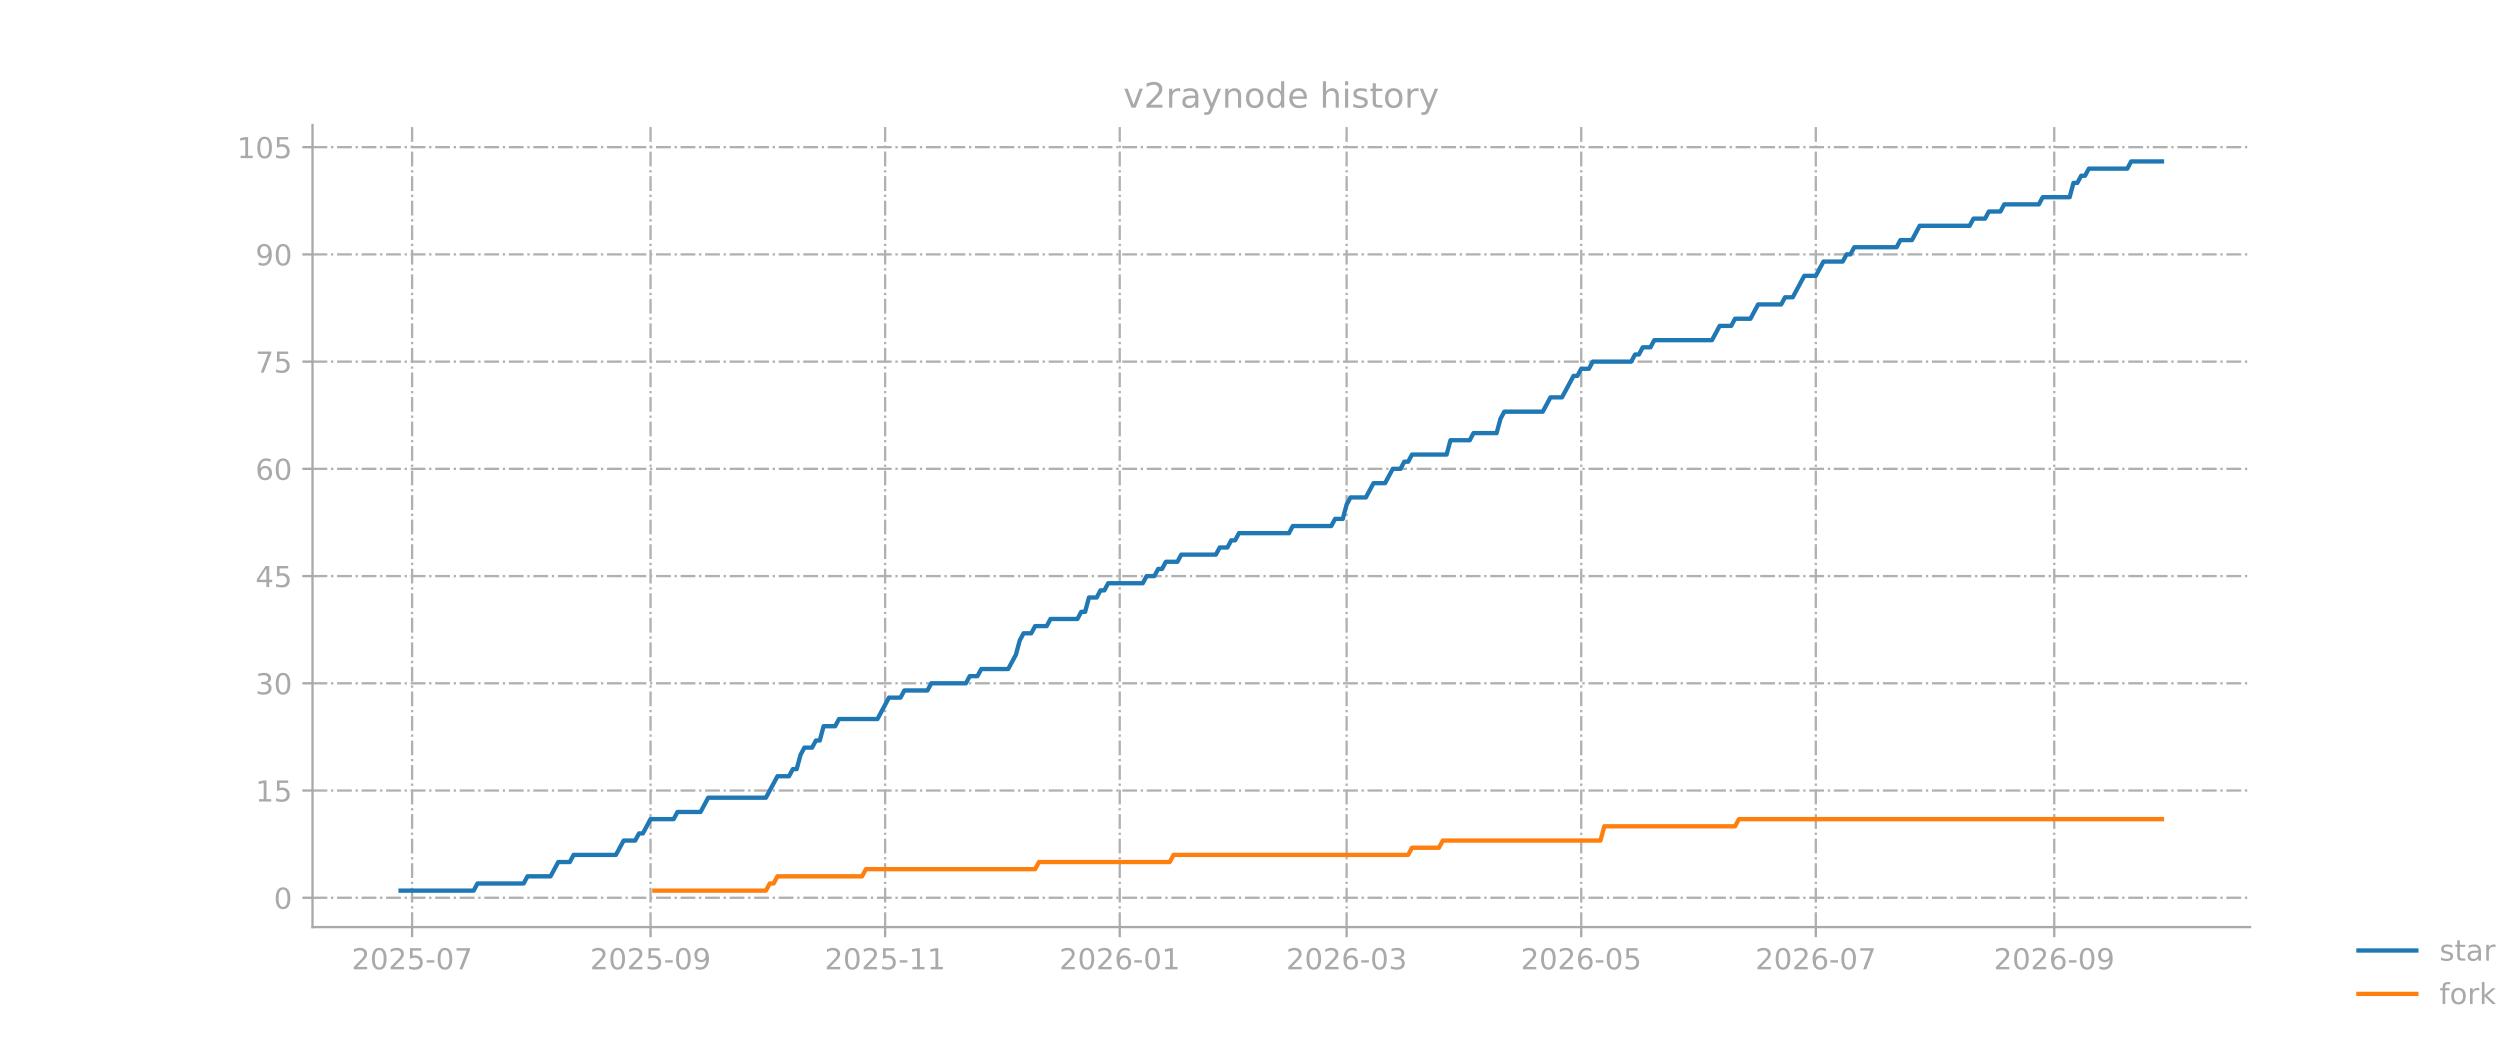
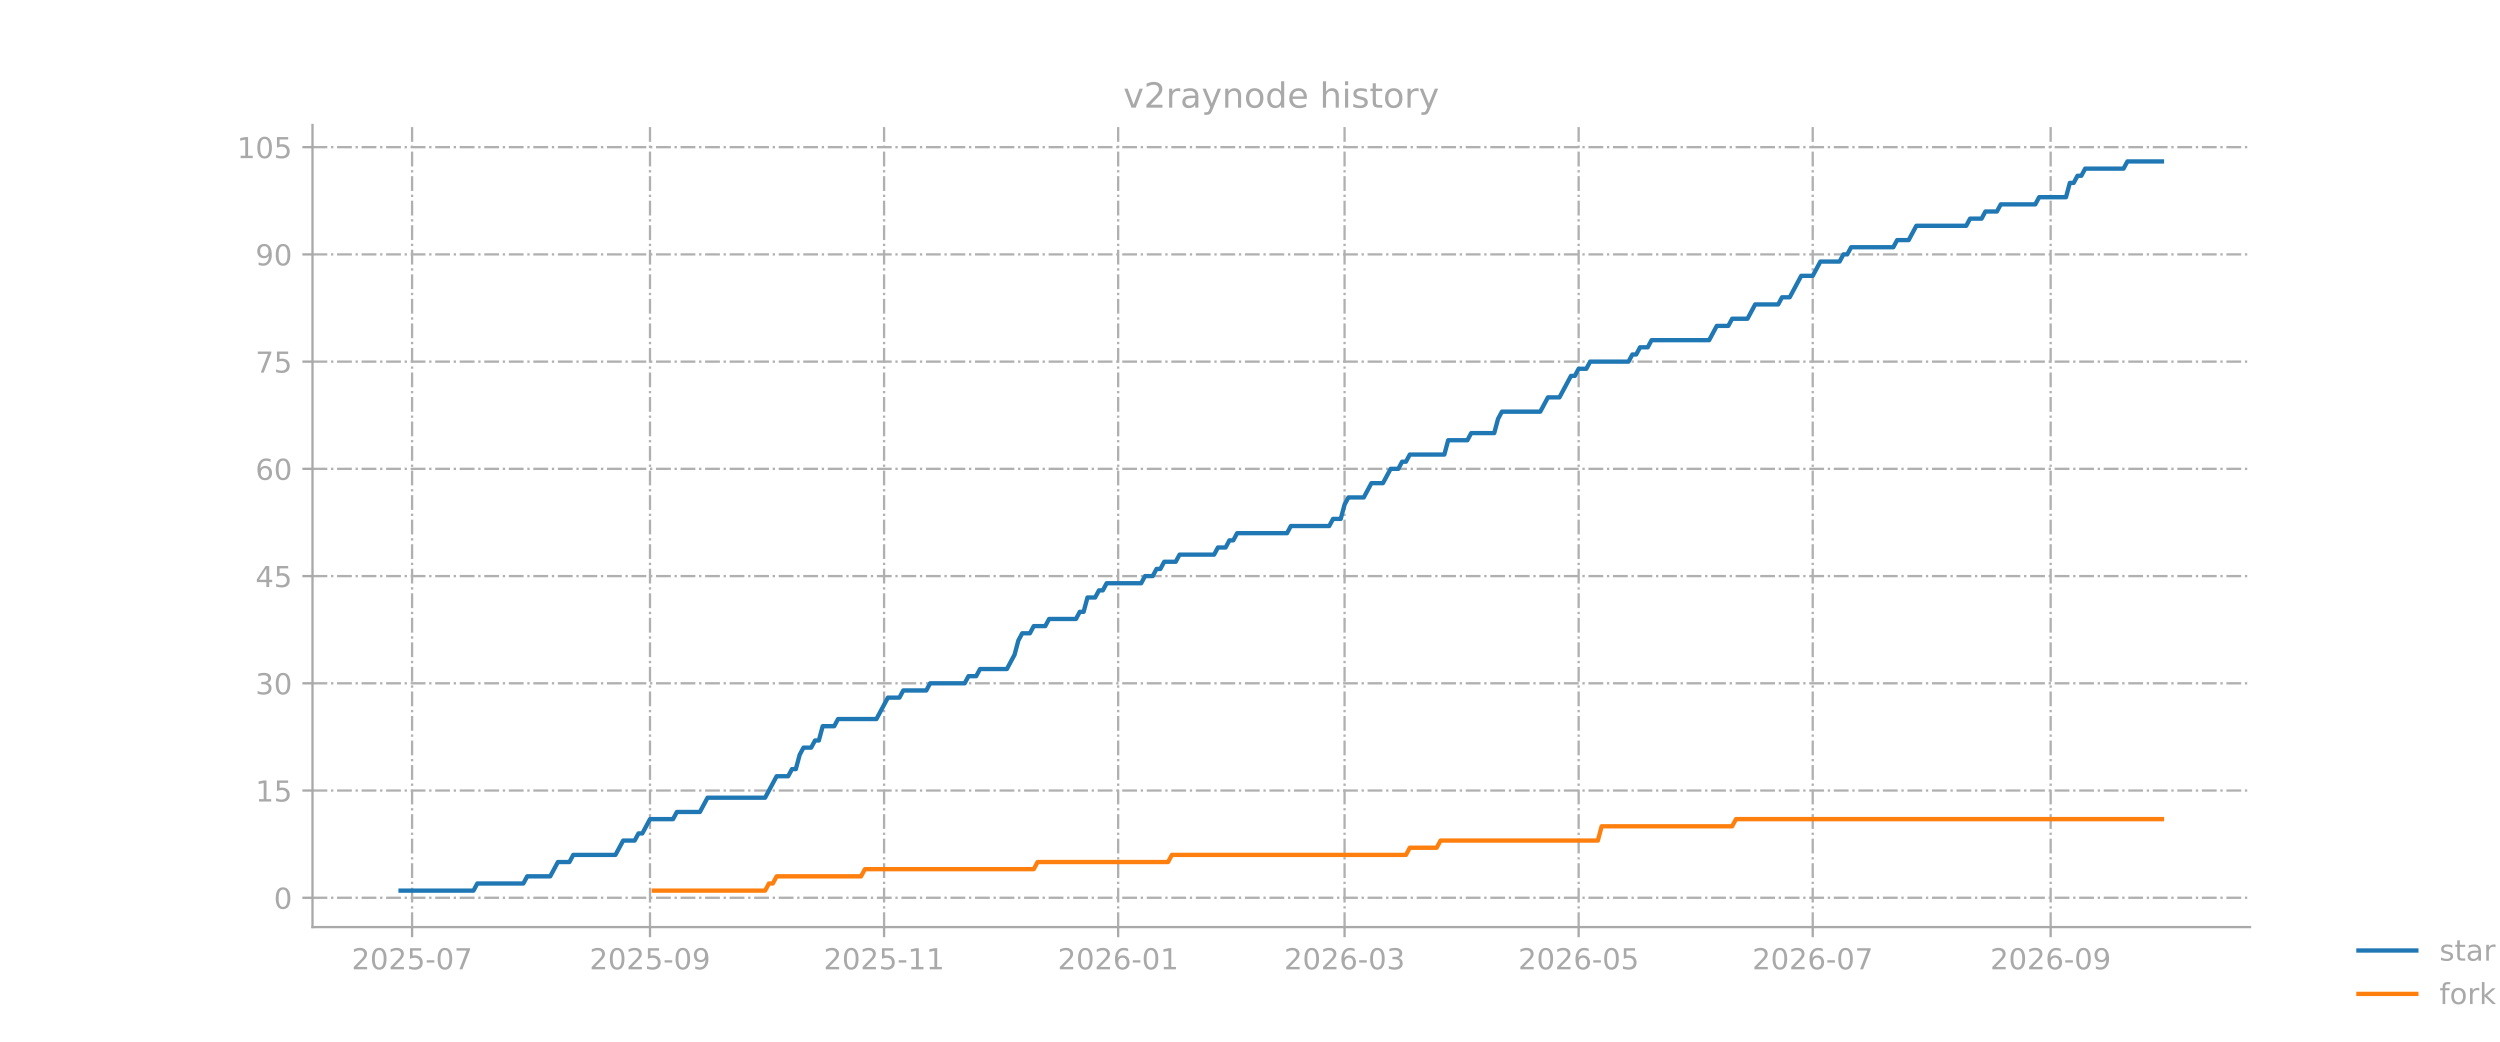
<svg xmlns="http://www.w3.org/2000/svg" xmlns:xlink="http://www.w3.org/1999/xlink" width="864pt" height="360pt" viewBox="0 0 864 360" version="1.1">
  <defs>
    <style type="text/css">*{stroke-linejoin: round; stroke-linecap: butt}</style>
  </defs>
  <g id="figure_1">
    <g id="patch_1">
      <path d="M 0 360  L 864 360  L 864 0  L 0 0  L 0 360  z " style="fill: none; opacity: 0" />
    </g>
    <g id="axes_1">
      <g id="patch_2">
        <path d="M 108 320.4  L 777.6 320.4  L 777.6 43.2  L 108 43.2  L 108 320.4  z " style="fill: none; opacity: 0" />
      </g>
      <g id="matplotlib.axis_1">
        <g id="xtick_1">
          <g id="line2d_1">
-             <path d="M 142.424 320.4  L 142.424 43.2  " clip-path="url(#p4ca55036e4)" style="fill: none; stroke-dasharray: 5.12,1.28,0.8,1.28; stroke-dashoffset: 0; stroke: #b0b0b0; stroke-width: 0.8" />
+             <path d="M 142.415 320.4  L 142.415 43.2  " clip-path="url(#p876f2518eb)" style="fill: none; stroke-dasharray: 5.12,1.28,0.8,1.28; stroke-dashoffset: 0; stroke: #b0b0b0; stroke-width: 0.8" />
          </g>
          <g id="line2d_2">
            <defs>
-               <path id="m1a57c981d5" d="M 0 0  L 0 3.5  " style="stroke: #a9a9a9; stroke-width: 0.8" />
+               <path id="mca26d8e4ed" d="M 0 0  L 0 3.5  " style="stroke: #a9a9a9; stroke-width: 0.8" />
            </defs>
            <g>
-               <use xlink:href="#m1a57c981d5" x="142.424" y="320.4" style="fill: #a9a9a9; stroke: #a9a9a9; stroke-width: 0.8" />
+               <use xlink:href="#mca26d8e4ed" x="142.415" y="320.4" style="fill: #a9a9a9; stroke: #a9a9a9; stroke-width: 0.8" />
            </g>
          </g>
          <g id="text_1">
-             <g style="fill: #a9a9a9" transform="translate(121.5323 334.9977) scale(0.1 -0.1)">
+             <g style="fill: #a9a9a9" transform="translate(121.5236 334.9977) scale(0.1 -0.1)">
              <defs>
                <path id="DejaVuSans-15" d="M 1228 531  L 3431 531  L 3431 0  L 469 0  L 469 531  Q 828 903 1448 1529  Q 2069 2156 2228 2338  Q 2531 2678 2651 2914  Q 2772 3150 2772 3378  Q 2772 3750 2511 3984  Q 2250 4219 1831 4219  Q 1534 4219 1204 4116  Q 875 4013 500 3803  L 500 4441  Q 881 4594 1212 4672  Q 1544 4750 1819 4750  Q 2544 4750 2975 4387  Q 3406 4025 3406 3419  Q 3406 3131 3298 2873  Q 3191 2616 2906 2266  Q 2828 2175 2409 1742  Q 1991 1309 1228 531  z " transform="scale(0.015625)" />
                <path id="DejaVuSans-13" d="M 2034 4250  Q 1547 4250 1301 3770  Q 1056 3291 1056 2328  Q 1056 1369 1301 889  Q 1547 409 2034 409  Q 2525 409 2770 889  Q 3016 1369 3016 2328  Q 3016 3291 2770 3770  Q 2525 4250 2034 4250  z M 2034 4750  Q 2819 4750 3233 4129  Q 3647 3509 3647 2328  Q 3647 1150 3233 529  Q 2819 -91 2034 -91  Q 1250 -91 836 529  Q 422 1150 422 2328  Q 422 3509 836 4129  Q 1250 4750 2034 4750  z " transform="scale(0.015625)" />
                <path id="DejaVuSans-18" d="M 691 4666  L 3169 4666  L 3169 4134  L 1269 4134  L 1269 2991  Q 1406 3038 1543 3061  Q 1681 3084 1819 3084  Q 2600 3084 3056 2656  Q 3513 2228 3513 1497  Q 3513 744 3044 326  Q 2575 -91 1722 -91  Q 1428 -91 1123 -41  Q 819 9 494 109  L 494 744  Q 775 591 1075 516  Q 1375 441 1709 441  Q 2250 441 2565 725  Q 2881 1009 2881 1497  Q 2881 1984 2565 2268  Q 2250 2553 1709 2553  Q 1456 2553 1204 2497  Q 953 2441 691 2322  L 691 4666  z " transform="scale(0.015625)" />
                <path id="DejaVuSans-10" d="M 313 2009  L 1997 2009  L 1997 1497  L 313 1497  L 313 2009  z " transform="scale(0.015625)" />
                <path id="DejaVuSans-1a" d="M 525 4666  L 3525 4666  L 3525 4397  L 1831 0  L 1172 0  L 2766 4134  L 525 4134  L 525 4666  z " transform="scale(0.015625)" />
              </defs>
              <use xlink:href="#DejaVuSans-15" />
              <use xlink:href="#DejaVuSans-13" transform="translate(63.625 0)" />
              <use xlink:href="#DejaVuSans-15" transform="translate(127.25 0)" />
              <use xlink:href="#DejaVuSans-18" transform="translate(190.875 0)" />
              <use xlink:href="#DejaVuSans-10" transform="translate(254.5 0)" />
              <use xlink:href="#DejaVuSans-13" transform="translate(290.5781 0)" />
              <use xlink:href="#DejaVuSans-1a" transform="translate(354.2031 0)" />
            </g>
          </g>
        </g>
        <g id="xtick_2">
          <g id="line2d_3">
-             <path d="M 224.828 320.4  L 224.828 43.2  " clip-path="url(#p4ca55036e4)" style="fill: none; stroke-dasharray: 5.12,1.28,0.8,1.28; stroke-dashoffset: 0; stroke: #b0b0b0; stroke-width: 0.8" />
+             <path d="M 224.64 320.4  L 224.64 43.2  " clip-path="url(#p876f2518eb)" style="fill: none; stroke-dasharray: 5.12,1.28,0.8,1.28; stroke-dashoffset: 0; stroke: #b0b0b0; stroke-width: 0.8" />
          </g>
          <g id="line2d_4">
            <g>
-               <use xlink:href="#m1a57c981d5" x="224.828" y="320.4" style="fill: #a9a9a9; stroke: #a9a9a9; stroke-width: 0.8" />
+               <use xlink:href="#mca26d8e4ed" x="224.64" y="320.4" style="fill: #a9a9a9; stroke: #a9a9a9; stroke-width: 0.8" />
            </g>
          </g>
          <g id="text_2">
-             <g style="fill: #a9a9a9" transform="translate(203.9364 334.9977) scale(0.1 -0.1)">
+             <g style="fill: #a9a9a9" transform="translate(203.7482 334.9977) scale(0.1 -0.1)">
              <defs>
                <path id="DejaVuSans-1c" d="M 703 97  L 703 672  Q 941 559 1184 500  Q 1428 441 1663 441  Q 2288 441 2617 861  Q 2947 1281 2994 2138  Q 2813 1869 2534 1725  Q 2256 1581 1919 1581  Q 1219 1581 811 2004  Q 403 2428 403 3163  Q 403 3881 828 4315  Q 1253 4750 1959 4750  Q 2769 4750 3195 4129  Q 3622 3509 3622 2328  Q 3622 1225 3098 567  Q 2575 -91 1691 -91  Q 1453 -91 1209 -44  Q 966 3 703 97  z M 1959 2075  Q 2384 2075 2632 2365  Q 2881 2656 2881 3163  Q 2881 3666 2632 3958  Q 2384 4250 1959 4250  Q 1534 4250 1286 3958  Q 1038 3666 1038 3163  Q 1038 2656 1286 2365  Q 1534 2075 1959 2075  z " transform="scale(0.015625)" />
              </defs>
              <use xlink:href="#DejaVuSans-15" />
              <use xlink:href="#DejaVuSans-13" transform="translate(63.625 0)" />
              <use xlink:href="#DejaVuSans-15" transform="translate(127.25 0)" />
              <use xlink:href="#DejaVuSans-18" transform="translate(190.875 0)" />
              <use xlink:href="#DejaVuSans-10" transform="translate(254.5 0)" />
              <use xlink:href="#DejaVuSans-13" transform="translate(290.5781 0)" />
              <use xlink:href="#DejaVuSans-1c" transform="translate(354.2031 0)" />
            </g>
          </g>
        </g>
        <g id="xtick_3">
          <g id="line2d_5">
-             <path d="M 305.903 320.4  L 305.903 43.2  " clip-path="url(#p4ca55036e4)" style="fill: none; stroke-dasharray: 5.12,1.28,0.8,1.28; stroke-dashoffset: 0; stroke: #b0b0b0; stroke-width: 0.8" />
+             <path d="M 305.538 320.4  L 305.538 43.2  " clip-path="url(#p876f2518eb)" style="fill: none; stroke-dasharray: 5.12,1.28,0.8,1.28; stroke-dashoffset: 0; stroke: #b0b0b0; stroke-width: 0.8" />
          </g>
          <g id="line2d_6">
            <g>
-               <use xlink:href="#m1a57c981d5" x="305.903" y="320.4" style="fill: #a9a9a9; stroke: #a9a9a9; stroke-width: 0.8" />
+               <use xlink:href="#mca26d8e4ed" x="305.538" y="320.4" style="fill: #a9a9a9; stroke: #a9a9a9; stroke-width: 0.8" />
            </g>
          </g>
          <g id="text_3">
-             <g style="fill: #a9a9a9" transform="translate(285.0114 334.9977) scale(0.1 -0.1)">
+             <g style="fill: #a9a9a9" transform="translate(284.6466 334.9977) scale(0.1 -0.1)">
              <defs>
                <path id="DejaVuSans-14" d="M 794 531  L 1825 531  L 1825 4091  L 703 3866  L 703 4441  L 1819 4666  L 2450 4666  L 2450 531  L 3481 531  L 3481 0  L 794 0  L 794 531  z " transform="scale(0.015625)" />
              </defs>
              <use xlink:href="#DejaVuSans-15" />
              <use xlink:href="#DejaVuSans-13" transform="translate(63.625 0)" />
              <use xlink:href="#DejaVuSans-15" transform="translate(127.25 0)" />
              <use xlink:href="#DejaVuSans-18" transform="translate(190.875 0)" />
              <use xlink:href="#DejaVuSans-10" transform="translate(254.5 0)" />
              <use xlink:href="#DejaVuSans-14" transform="translate(290.5781 0)" />
              <use xlink:href="#DejaVuSans-14" transform="translate(354.2031 0)" />
            </g>
          </g>
        </g>
        <g id="xtick_4">
          <g id="line2d_7">
-             <path d="M 386.978 320.4  L 386.978 43.2  " clip-path="url(#p4ca55036e4)" style="fill: none; stroke-dasharray: 5.12,1.28,0.8,1.28; stroke-dashoffset: 0; stroke: #b0b0b0; stroke-width: 0.8" />
+             <path d="M 386.436 320.4  L 386.436 43.2  " clip-path="url(#p876f2518eb)" style="fill: none; stroke-dasharray: 5.12,1.28,0.8,1.28; stroke-dashoffset: 0; stroke: #b0b0b0; stroke-width: 0.8" />
          </g>
          <g id="line2d_8">
            <g>
-               <use xlink:href="#m1a57c981d5" x="386.978" y="320.4" style="fill: #a9a9a9; stroke: #a9a9a9; stroke-width: 0.8" />
+               <use xlink:href="#mca26d8e4ed" x="386.436" y="320.4" style="fill: #a9a9a9; stroke: #a9a9a9; stroke-width: 0.8" />
            </g>
          </g>
          <g id="text_4">
-             <g style="fill: #a9a9a9" transform="translate(366.0864 334.9977) scale(0.1 -0.1)">
+             <g style="fill: #a9a9a9" transform="translate(365.545 334.9977) scale(0.1 -0.1)">
              <defs>
                <path id="DejaVuSans-19" d="M 2113 2584  Q 1688 2584 1439 2293  Q 1191 2003 1191 1497  Q 1191 994 1439 701  Q 1688 409 2113 409  Q 2538 409 2786 701  Q 3034 994 3034 1497  Q 3034 2003 2786 2293  Q 2538 2584 2113 2584  z M 3366 4563  L 3366 3988  Q 3128 4100 2886 4159  Q 2644 4219 2406 4219  Q 1781 4219 1451 3797  Q 1122 3375 1075 2522  Q 1259 2794 1537 2939  Q 1816 3084 2150 3084  Q 2853 3084 3261 2657  Q 3669 2231 3669 1497  Q 3669 778 3244 343  Q 2819 -91 2113 -91  Q 1303 -91 875 529  Q 447 1150 447 2328  Q 447 3434 972 4092  Q 1497 4750 2381 4750  Q 2619 4750 2861 4703  Q 3103 4656 3366 4563  z " transform="scale(0.015625)" />
              </defs>
              <use xlink:href="#DejaVuSans-15" />
              <use xlink:href="#DejaVuSans-13" transform="translate(63.625 0)" />
              <use xlink:href="#DejaVuSans-15" transform="translate(127.25 0)" />
              <use xlink:href="#DejaVuSans-19" transform="translate(190.875 0)" />
              <use xlink:href="#DejaVuSans-10" transform="translate(254.5 0)" />
              <use xlink:href="#DejaVuSans-13" transform="translate(290.5781 0)" />
              <use xlink:href="#DejaVuSans-14" transform="translate(354.2031 0)" />
            </g>
          </g>
        </g>
        <g id="xtick_5">
          <g id="line2d_9">
-             <path d="M 465.395 320.4  L 465.395 43.2  " clip-path="url(#p4ca55036e4)" style="fill: none; stroke-dasharray: 5.12,1.28,0.8,1.28; stroke-dashoffset: 0; stroke: #b0b0b0; stroke-width: 0.8" />
+             <path d="M 464.682 320.4  L 464.682 43.2  " clip-path="url(#p876f2518eb)" style="fill: none; stroke-dasharray: 5.12,1.28,0.8,1.28; stroke-dashoffset: 0; stroke: #b0b0b0; stroke-width: 0.8" />
          </g>
          <g id="line2d_10">
            <g>
-               <use xlink:href="#m1a57c981d5" x="465.395" y="320.4" style="fill: #a9a9a9; stroke: #a9a9a9; stroke-width: 0.8" />
+               <use xlink:href="#mca26d8e4ed" x="464.682" y="320.4" style="fill: #a9a9a9; stroke: #a9a9a9; stroke-width: 0.8" />
            </g>
          </g>
          <g id="text_5">
-             <g style="fill: #a9a9a9" transform="translate(444.5033 334.9977) scale(0.1 -0.1)">
+             <g style="fill: #a9a9a9" transform="translate(443.7909 334.9977) scale(0.1 -0.1)">
              <defs>
                <path id="DejaVuSans-16" d="M 2597 2516  Q 3050 2419 3304 2112  Q 3559 1806 3559 1356  Q 3559 666 3084 287  Q 2609 -91 1734 -91  Q 1441 -91 1130 -33  Q 819 25 488 141  L 488 750  Q 750 597 1062 519  Q 1375 441 1716 441  Q 2309 441 2620 675  Q 2931 909 2931 1356  Q 2931 1769 2642 2001  Q 2353 2234 1838 2234  L 1294 2234  L 1294 2753  L 1863 2753  Q 2328 2753 2575 2939  Q 2822 3125 2822 3475  Q 2822 3834 2567 4026  Q 2313 4219 1838 4219  Q 1578 4219 1281 4162  Q 984 4106 628 3988  L 628 4550  Q 988 4650 1302 4700  Q 1616 4750 1894 4750  Q 2613 4750 3031 4423  Q 3450 4097 3450 3541  Q 3450 3153 3228 2886  Q 3006 2619 2597 2516  z " transform="scale(0.015625)" />
              </defs>
              <use xlink:href="#DejaVuSans-15" />
              <use xlink:href="#DejaVuSans-13" transform="translate(63.625 0)" />
              <use xlink:href="#DejaVuSans-15" transform="translate(127.25 0)" />
              <use xlink:href="#DejaVuSans-19" transform="translate(190.875 0)" />
              <use xlink:href="#DejaVuSans-10" transform="translate(254.5 0)" />
              <use xlink:href="#DejaVuSans-13" transform="translate(290.5781 0)" />
              <use xlink:href="#DejaVuSans-16" transform="translate(354.2031 0)" />
            </g>
          </g>
        </g>
        <g id="xtick_6">
          <g id="line2d_11">
-             <path d="M 546.47 320.4  L 546.47 43.2  " clip-path="url(#p4ca55036e4)" style="fill: none; stroke-dasharray: 5.12,1.28,0.8,1.28; stroke-dashoffset: 0; stroke: #b0b0b0; stroke-width: 0.8" />
+             <path d="M 545.581 320.4  L 545.581 43.2  " clip-path="url(#p876f2518eb)" style="fill: none; stroke-dasharray: 5.12,1.28,0.8,1.28; stroke-dashoffset: 0; stroke: #b0b0b0; stroke-width: 0.8" />
          </g>
          <g id="line2d_12">
            <g>
-               <use xlink:href="#m1a57c981d5" x="546.47" y="320.4" style="fill: #a9a9a9; stroke: #a9a9a9; stroke-width: 0.8" />
+               <use xlink:href="#mca26d8e4ed" x="545.581" y="320.4" style="fill: #a9a9a9; stroke: #a9a9a9; stroke-width: 0.8" />
            </g>
          </g>
          <g id="text_6">
-             <g style="fill: #a9a9a9" transform="translate(525.5783 334.9977) scale(0.1 -0.1)">
+             <g style="fill: #a9a9a9" transform="translate(524.6893 334.9977) scale(0.1 -0.1)">
              <use xlink:href="#DejaVuSans-15" />
              <use xlink:href="#DejaVuSans-13" transform="translate(63.625 0)" />
              <use xlink:href="#DejaVuSans-15" transform="translate(127.25 0)" />
              <use xlink:href="#DejaVuSans-19" transform="translate(190.875 0)" />
              <use xlink:href="#DejaVuSans-10" transform="translate(254.5 0)" />
              <use xlink:href="#DejaVuSans-13" transform="translate(290.5781 0)" />
              <use xlink:href="#DejaVuSans-18" transform="translate(354.2031 0)" />
            </g>
          </g>
        </g>
        <g id="xtick_7">
          <g id="line2d_13">
-             <path d="M 627.545 320.4  L 627.545 43.2  " clip-path="url(#p4ca55036e4)" style="fill: none; stroke-dasharray: 5.12,1.28,0.8,1.28; stroke-dashoffset: 0; stroke: #b0b0b0; stroke-width: 0.8" />
+             <path d="M 626.479 320.4  L 626.479 43.2  " clip-path="url(#p876f2518eb)" style="fill: none; stroke-dasharray: 5.12,1.28,0.8,1.28; stroke-dashoffset: 0; stroke: #b0b0b0; stroke-width: 0.8" />
          </g>
          <g id="line2d_14">
            <g>
-               <use xlink:href="#m1a57c981d5" x="627.545" y="320.4" style="fill: #a9a9a9; stroke: #a9a9a9; stroke-width: 0.8" />
+               <use xlink:href="#mca26d8e4ed" x="626.479" y="320.4" style="fill: #a9a9a9; stroke: #a9a9a9; stroke-width: 0.8" />
            </g>
          </g>
          <g id="text_7">
-             <g style="fill: #a9a9a9" transform="translate(606.6533 334.9977) scale(0.1 -0.1)">
+             <g style="fill: #a9a9a9" transform="translate(605.5877 334.9977) scale(0.1 -0.1)">
              <use xlink:href="#DejaVuSans-15" />
              <use xlink:href="#DejaVuSans-13" transform="translate(63.625 0)" />
              <use xlink:href="#DejaVuSans-15" transform="translate(127.25 0)" />
              <use xlink:href="#DejaVuSans-19" transform="translate(190.875 0)" />
              <use xlink:href="#DejaVuSans-10" transform="translate(254.5 0)" />
              <use xlink:href="#DejaVuSans-13" transform="translate(290.5781 0)" />
              <use xlink:href="#DejaVuSans-1a" transform="translate(354.2031 0)" />
            </g>
          </g>
        </g>
        <g id="xtick_8">
          <g id="line2d_15">
-             <path d="M 709.949 320.4  L 709.949 43.2  " clip-path="url(#p4ca55036e4)" style="fill: none; stroke-dasharray: 5.12,1.28,0.8,1.28; stroke-dashoffset: 0; stroke: #b0b0b0; stroke-width: 0.8" />
+             <path d="M 708.704 320.4  L 708.704 43.2  " clip-path="url(#p876f2518eb)" style="fill: none; stroke-dasharray: 5.12,1.28,0.8,1.28; stroke-dashoffset: 0; stroke: #b0b0b0; stroke-width: 0.8" />
          </g>
          <g id="line2d_16">
            <g>
-               <use xlink:href="#m1a57c981d5" x="709.949" y="320.4" style="fill: #a9a9a9; stroke: #a9a9a9; stroke-width: 0.8" />
+               <use xlink:href="#mca26d8e4ed" x="708.704" y="320.4" style="fill: #a9a9a9; stroke: #a9a9a9; stroke-width: 0.8" />
            </g>
          </g>
          <g id="text_8">
-             <g style="fill: #a9a9a9" transform="translate(689.0575 334.9977) scale(0.1 -0.1)">
+             <g style="fill: #a9a9a9" transform="translate(687.8123 334.9977) scale(0.1 -0.1)">
              <use xlink:href="#DejaVuSans-15" />
              <use xlink:href="#DejaVuSans-13" transform="translate(63.625 0)" />
              <use xlink:href="#DejaVuSans-15" transform="translate(127.25 0)" />
              <use xlink:href="#DejaVuSans-19" transform="translate(190.875 0)" />
              <use xlink:href="#DejaVuSans-10" transform="translate(254.5 0)" />
              <use xlink:href="#DejaVuSans-13" transform="translate(290.5781 0)" />
              <use xlink:href="#DejaVuSans-1c" transform="translate(354.2031 0)" />
            </g>
          </g>
        </g>
      </g>
      <g id="matplotlib.axis_2">
        <g id="ytick_1">
          <g id="line2d_17">
-             <path d="M 108 310.271  L 777.6 310.271  " clip-path="url(#p4ca55036e4)" style="fill: none; stroke-dasharray: 5.12,1.28,0.8,1.28; stroke-dashoffset: 0; stroke: #b0b0b0; stroke-width: 0.8" />
+             <path d="M 108 310.271  L 777.6 310.271  " clip-path="url(#p876f2518eb)" style="fill: none; stroke-dasharray: 5.12,1.28,0.8,1.28; stroke-dashoffset: 0; stroke: #b0b0b0; stroke-width: 0.8" />
          </g>
          <g id="line2d_18">
            <defs>
-               <path id="m3d8ccbbed1" d="M 0 0  L -3.5 0  " style="stroke: #a9a9a9; stroke-width: 0.8" />
+               <path id="m0268ef00a5" d="M 0 0  L -3.5 0  " style="stroke: #a9a9a9; stroke-width: 0.8" />
            </defs>
            <g>
-               <use xlink:href="#m3d8ccbbed1" x="108" y="310.271" style="fill: #a9a9a9; stroke: #a9a9a9; stroke-width: 0.8" />
+               <use xlink:href="#m0268ef00a5" x="108" y="310.271" style="fill: #a9a9a9; stroke: #a9a9a9; stroke-width: 0.8" />
            </g>
          </g>
          <g id="text_9">
            <g style="fill: #a9a9a9" transform="translate(94.6375 314.0694) scale(0.1 -0.1)">
              <use xlink:href="#DejaVuSans-13" />
            </g>
          </g>
        </g>
        <g id="ytick_2">
          <g id="line2d_19">
-             <path d="M 108 273.212  L 777.6 273.212  " clip-path="url(#p4ca55036e4)" style="fill: none; stroke-dasharray: 5.12,1.28,0.8,1.28; stroke-dashoffset: 0; stroke: #b0b0b0; stroke-width: 0.8" />
+             <path d="M 108 273.212  L 777.6 273.212  " clip-path="url(#p876f2518eb)" style="fill: none; stroke-dasharray: 5.12,1.28,0.8,1.28; stroke-dashoffset: 0; stroke: #b0b0b0; stroke-width: 0.8" />
          </g>
          <g id="line2d_20">
            <g>
-               <use xlink:href="#m3d8ccbbed1" x="108" y="273.212" style="fill: #a9a9a9; stroke: #a9a9a9; stroke-width: 0.8" />
+               <use xlink:href="#m0268ef00a5" x="108" y="273.212" style="fill: #a9a9a9; stroke: #a9a9a9; stroke-width: 0.8" />
            </g>
          </g>
          <g id="text_10">
            <g style="fill: #a9a9a9" transform="translate(88.275 277.0106) scale(0.1 -0.1)">
              <use xlink:href="#DejaVuSans-14" />
              <use xlink:href="#DejaVuSans-18" transform="translate(63.625 0)" />
            </g>
          </g>
        </g>
        <g id="ytick_3">
          <g id="line2d_21">
-             <path d="M 108 236.153  L 777.6 236.153  " clip-path="url(#p4ca55036e4)" style="fill: none; stroke-dasharray: 5.12,1.28,0.8,1.28; stroke-dashoffset: 0; stroke: #b0b0b0; stroke-width: 0.8" />
+             <path d="M 108 236.153  L 777.6 236.153  " clip-path="url(#p876f2518eb)" style="fill: none; stroke-dasharray: 5.12,1.28,0.8,1.28; stroke-dashoffset: 0; stroke: #b0b0b0; stroke-width: 0.8" />
          </g>
          <g id="line2d_22">
            <g>
-               <use xlink:href="#m3d8ccbbed1" x="108" y="236.153" style="fill: #a9a9a9; stroke: #a9a9a9; stroke-width: 0.8" />
+               <use xlink:href="#m0268ef00a5" x="108" y="236.153" style="fill: #a9a9a9; stroke: #a9a9a9; stroke-width: 0.8" />
            </g>
          </g>
          <g id="text_11">
            <g style="fill: #a9a9a9" transform="translate(88.275 239.9518) scale(0.1 -0.1)">
              <use xlink:href="#DejaVuSans-16" />
              <use xlink:href="#DejaVuSans-13" transform="translate(63.625 0)" />
            </g>
          </g>
        </g>
        <g id="ytick_4">
          <g id="line2d_23">
-             <path d="M 108 199.094  L 777.6 199.094  " clip-path="url(#p4ca55036e4)" style="fill: none; stroke-dasharray: 5.12,1.28,0.8,1.28; stroke-dashoffset: 0; stroke: #b0b0b0; stroke-width: 0.8" />
+             <path d="M 108 199.094  L 777.6 199.094  " clip-path="url(#p876f2518eb)" style="fill: none; stroke-dasharray: 5.12,1.28,0.8,1.28; stroke-dashoffset: 0; stroke: #b0b0b0; stroke-width: 0.8" />
          </g>
          <g id="line2d_24">
            <g>
-               <use xlink:href="#m3d8ccbbed1" x="108" y="199.094" style="fill: #a9a9a9; stroke: #a9a9a9; stroke-width: 0.8" />
+               <use xlink:href="#m0268ef00a5" x="108" y="199.094" style="fill: #a9a9a9; stroke: #a9a9a9; stroke-width: 0.8" />
            </g>
          </g>
          <g id="text_12">
            <g style="fill: #a9a9a9" transform="translate(88.275 202.8929) scale(0.1 -0.1)">
              <defs>
                <path id="DejaVuSans-17" d="M 2419 4116  L 825 1625  L 2419 1625  L 2419 4116  z M 2253 4666  L 3047 4666  L 3047 1625  L 3713 1625  L 3713 1100  L 3047 1100  L 3047 0  L 2419 0  L 2419 1100  L 313 1100  L 313 1709  L 2253 4666  z " transform="scale(0.015625)" />
              </defs>
              <use xlink:href="#DejaVuSans-17" />
              <use xlink:href="#DejaVuSans-18" transform="translate(63.625 0)" />
            </g>
          </g>
        </g>
        <g id="ytick_5">
          <g id="line2d_25">
-             <path d="M 108 162.035  L 777.6 162.035  " clip-path="url(#p4ca55036e4)" style="fill: none; stroke-dasharray: 5.12,1.28,0.8,1.28; stroke-dashoffset: 0; stroke: #b0b0b0; stroke-width: 0.8" />
+             <path d="M 108 162.035  L 777.6 162.035  " clip-path="url(#p876f2518eb)" style="fill: none; stroke-dasharray: 5.12,1.28,0.8,1.28; stroke-dashoffset: 0; stroke: #b0b0b0; stroke-width: 0.8" />
          </g>
          <g id="line2d_26">
            <g>
-               <use xlink:href="#m3d8ccbbed1" x="108" y="162.035" style="fill: #a9a9a9; stroke: #a9a9a9; stroke-width: 0.8" />
+               <use xlink:href="#m0268ef00a5" x="108" y="162.035" style="fill: #a9a9a9; stroke: #a9a9a9; stroke-width: 0.8" />
            </g>
          </g>
          <g id="text_13">
            <g style="fill: #a9a9a9" transform="translate(88.275 165.8341) scale(0.1 -0.1)">
              <use xlink:href="#DejaVuSans-19" />
              <use xlink:href="#DejaVuSans-13" transform="translate(63.625 0)" />
            </g>
          </g>
        </g>
        <g id="ytick_6">
          <g id="line2d_27">
-             <path d="M 108 124.976  L 777.6 124.976  " clip-path="url(#p4ca55036e4)" style="fill: none; stroke-dasharray: 5.12,1.28,0.8,1.28; stroke-dashoffset: 0; stroke: #b0b0b0; stroke-width: 0.8" />
+             <path d="M 108 124.976  L 777.6 124.976  " clip-path="url(#p876f2518eb)" style="fill: none; stroke-dasharray: 5.12,1.28,0.8,1.28; stroke-dashoffset: 0; stroke: #b0b0b0; stroke-width: 0.8" />
          </g>
          <g id="line2d_28">
            <g>
-               <use xlink:href="#m3d8ccbbed1" x="108" y="124.976" style="fill: #a9a9a9; stroke: #a9a9a9; stroke-width: 0.8" />
+               <use xlink:href="#m0268ef00a5" x="108" y="124.976" style="fill: #a9a9a9; stroke: #a9a9a9; stroke-width: 0.8" />
            </g>
          </g>
          <g id="text_14">
            <g style="fill: #a9a9a9" transform="translate(88.275 128.7753) scale(0.1 -0.1)">
              <use xlink:href="#DejaVuSans-1a" />
              <use xlink:href="#DejaVuSans-18" transform="translate(63.625 0)" />
            </g>
          </g>
        </g>
        <g id="ytick_7">
          <g id="line2d_29">
-             <path d="M 108 87.918  L 777.6 87.918  " clip-path="url(#p4ca55036e4)" style="fill: none; stroke-dasharray: 5.12,1.28,0.8,1.28; stroke-dashoffset: 0; stroke: #b0b0b0; stroke-width: 0.8" />
+             <path d="M 108 87.918  L 777.6 87.918  " clip-path="url(#p876f2518eb)" style="fill: none; stroke-dasharray: 5.12,1.28,0.8,1.28; stroke-dashoffset: 0; stroke: #b0b0b0; stroke-width: 0.8" />
          </g>
          <g id="line2d_30">
            <g>
-               <use xlink:href="#m3d8ccbbed1" x="108" y="87.918" style="fill: #a9a9a9; stroke: #a9a9a9; stroke-width: 0.8" />
+               <use xlink:href="#m0268ef00a5" x="108" y="87.918" style="fill: #a9a9a9; stroke: #a9a9a9; stroke-width: 0.8" />
            </g>
          </g>
          <g id="text_15">
            <g style="fill: #a9a9a9" transform="translate(88.275 91.71648) scale(0.1 -0.1)">
              <use xlink:href="#DejaVuSans-1c" />
              <use xlink:href="#DejaVuSans-13" transform="translate(63.625 0)" />
            </g>
          </g>
        </g>
        <g id="ytick_8">
          <g id="line2d_31">
-             <path d="M 108 50.859  L 777.6 50.859  " clip-path="url(#p4ca55036e4)" style="fill: none; stroke-dasharray: 5.12,1.28,0.8,1.28; stroke-dashoffset: 0; stroke: #b0b0b0; stroke-width: 0.8" />
+             <path d="M 108 50.859  L 777.6 50.859  " clip-path="url(#p876f2518eb)" style="fill: none; stroke-dasharray: 5.12,1.28,0.8,1.28; stroke-dashoffset: 0; stroke: #b0b0b0; stroke-width: 0.8" />
          </g>
          <g id="line2d_32">
            <g>
-               <use xlink:href="#m3d8ccbbed1" x="108" y="50.859" style="fill: #a9a9a9; stroke: #a9a9a9; stroke-width: 0.8" />
+               <use xlink:href="#m0268ef00a5" x="108" y="50.859" style="fill: #a9a9a9; stroke: #a9a9a9; stroke-width: 0.8" />
            </g>
          </g>
          <g id="text_16">
            <g style="fill: #a9a9a9" transform="translate(81.9125 54.65765) scale(0.1 -0.1)">
              <use xlink:href="#DejaVuSans-14" />
              <use xlink:href="#DejaVuSans-13" transform="translate(63.625 0)" />
              <use xlink:href="#DejaVuSans-18" transform="translate(127.25 0)" />
            </g>
          </g>
        </g>
      </g>
      <g id="line2d_33">
-         <path d="M 138.436 307.8  L 163.689 307.8  L 165.018 305.329  L 180.968 305.329  L 182.297 302.859  L 190.271 302.859  L 192.929 297.918  L 196.917 297.918  L 198.246 295.447  L 212.866 295.447  L 215.524 290.506  L 219.511 290.506  L 220.84 288.035  L 222.17 288.035  L 224.828 283.094  L 232.802 283.094  L 234.131 280.624  L 242.106 280.624  L 244.764 275.682  L 264.701 275.682  L 268.688 268.271  L 272.675 268.271  L 274.004 265.8  L 275.334 265.8  L 276.663 260.859  L 277.992 258.388  L 280.65 258.388  L 281.979 255.918  L 283.308 255.918  L 284.637 250.976  L 288.625 250.976  L 289.954 248.506  L 303.245 248.506  L 307.232 241.094  L 311.219 241.094  L 312.548 238.624  L 320.523 238.624  L 321.852 236.153  L 333.814 236.153  L 335.143 233.682  L 337.801 233.682  L 339.13 231.212  L 348.434 231.212  L 351.092 226.271  L 352.421 221.329  L 353.75 218.859  L 356.409 218.859  L 357.738 216.388  L 361.725 216.388  L 363.054 213.918  L 372.358 213.918  L 373.687 211.447  L 375.016 211.447  L 376.345 206.506  L 379.003 206.506  L 380.332 204.035  L 381.661 204.035  L 382.991 201.565  L 394.952 201.565  L 396.282 199.094  L 398.94 199.094  L 400.269 196.624  L 401.598 196.624  L 402.927 194.153  L 406.914 194.153  L 408.243 191.682  L 420.205 191.682  L 421.534 189.212  L 424.193 189.212  L 425.522 186.741  L 426.851 186.741  L 428.18 184.271  L 445.458 184.271  L 446.787 181.8  L 460.078 181.8  L 461.407 179.329  L 464.066 179.329  L 465.395 174.388  L 466.724 171.918  L 472.04 171.918  L 474.698 166.976  L 478.686 166.976  L 481.344 162.035  L 484.002 162.035  L 485.331 159.565  L 486.66 159.565  L 487.989 157.094  L 499.951 157.094  L 501.28 152.153  L 507.926 152.153  L 509.255 149.682  L 517.23 149.682  L 518.559 144.741  L 519.888 142.271  L 533.179 142.271  L 535.837 137.329  L 539.824 137.329  L 543.812 129.918  L 545.141 129.918  L 546.47 127.447  L 549.128 127.447  L 550.457 124.976  L 563.748 124.976  L 565.077 122.506  L 566.406 122.506  L 567.735 120.035  L 570.393 120.035  L 571.723 117.565  L 591.659 117.565  L 594.317 112.624  L 598.305 112.624  L 599.634 110.153  L 604.95 110.153  L 607.608 105.212  L 615.583 105.212  L 616.912 102.741  L 619.57 102.741  L 623.557 95.329  L 627.545 95.329  L 630.203 90.388  L 636.848 90.388  L 638.178 87.918  L 639.507 87.918  L 640.836 85.447  L 655.456 85.447  L 656.785 82.976  L 660.772 82.976  L 663.43 78.035  L 680.709 78.035  L 682.038 75.565  L 686.025 75.565  L 687.354 73.094  L 691.341 73.094  L 692.671 70.624  L 704.632 70.624  L 705.962 68.153  L 715.265 68.153  L 716.594 63.212  L 717.923 63.212  L 719.253 60.741  L 720.582 60.741  L 721.911 58.271  L 735.202 58.271  L 736.531 55.8  L 747.164 55.8  L 747.164 55.8  " clip-path="url(#p4ca55036e4)" style="fill: none; stroke: #1f77b4; stroke-width: 1.5; stroke-linecap: square" />
+         <path d="M 138.436 307.8  L 163.634 307.8  L 164.96 305.329  L 180.875 305.329  L 182.201 302.859  L 190.158 302.859  L 192.811 297.918  L 196.789 297.918  L 198.116 295.447  L 212.704 295.447  L 215.356 290.506  L 219.335 290.506  L 220.661 288.035  L 221.987 288.035  L 224.64 283.094  L 232.597 283.094  L 233.923 280.624  L 241.88 280.624  L 244.533 275.682  L 264.426 275.682  L 268.404 268.271  L 272.383 268.271  L 273.709 265.8  L 275.035 265.8  L 276.361 260.859  L 277.688 258.388  L 280.34 258.388  L 281.666 255.918  L 282.993 255.918  L 284.319 250.976  L 288.297 250.976  L 289.624 248.506  L 302.886 248.506  L 306.864 241.094  L 310.843 241.094  L 312.169 238.624  L 320.126 238.624  L 321.452 236.153  L 333.388 236.153  L 334.714 233.682  L 337.367 233.682  L 338.693 231.212  L 347.976 231.212  L 350.629 226.271  L 351.955 221.329  L 353.281 218.859  L 355.934 218.859  L 357.26 216.388  L 361.239 216.388  L 362.565 213.918  L 371.848 213.918  L 373.174 211.447  L 374.501 211.447  L 375.827 206.506  L 378.479 206.506  L 379.805 204.035  L 381.132 204.035  L 382.458 201.565  L 394.394 201.565  L 395.72 199.094  L 398.372 199.094  L 399.698 196.624  L 401.025 196.624  L 402.351 194.153  L 406.329 194.153  L 407.656 191.682  L 419.591 191.682  L 420.918 189.212  L 423.57 189.212  L 424.896 186.741  L 426.222 186.741  L 427.549 184.271  L 444.789 184.271  L 446.116 181.8  L 459.378 181.8  L 460.704 179.329  L 463.356 179.329  L 464.682 174.388  L 466.009 171.918  L 471.313 171.918  L 473.966 166.976  L 477.944 166.976  L 480.597 162.035  L 483.249 162.035  L 484.575 159.565  L 485.902 159.565  L 487.228 157.094  L 499.164 157.094  L 500.49 152.153  L 507.121 152.153  L 508.447 149.682  L 516.404 149.682  L 517.73 144.741  L 519.057 142.271  L 532.319 142.271  L 534.971 137.329  L 538.95 137.329  L 542.928 129.918  L 544.255 129.918  L 545.581 127.447  L 548.233 127.447  L 549.559 124.976  L 562.821 124.976  L 564.148 122.506  L 565.474 122.506  L 566.8 120.035  L 569.452 120.035  L 570.779 117.565  L 590.672 117.565  L 593.324 112.624  L 597.303 112.624  L 598.629 110.153  L 603.934 110.153  L 606.586 105.212  L 614.543 105.212  L 615.87 102.741  L 618.522 102.741  L 622.501 95.329  L 626.479 95.329  L 629.132 90.388  L 635.763 90.388  L 637.089 87.918  L 638.415 87.918  L 639.741 85.447  L 654.329 85.447  L 655.656 82.976  L 659.634 82.976  L 662.287 78.035  L 679.527 78.035  L 680.853 75.565  L 684.832 75.565  L 686.158 73.094  L 690.137 73.094  L 691.463 70.624  L 703.399 70.624  L 704.725 68.153  L 714.009 68.153  L 715.335 63.212  L 716.661 63.212  L 717.987 60.741  L 719.313 60.741  L 720.64 58.271  L 733.902 58.271  L 735.228 55.8  L 747.164 55.8  L 747.164 55.8  " clip-path="url(#p876f2518eb)" style="fill: none; stroke: #1f77b4; stroke-width: 1.5; stroke-linecap: square" />
      </g>
      <g id="line2d_34">
-         <path d="M 226.157 307.8  L 264.701 307.8  L 266.03 305.329  L 267.359 305.329  L 268.688 302.859  L 297.928 302.859  L 299.257 300.388  L 357.738 300.388  L 359.067 297.918  L 404.256 297.918  L 405.585 295.447  L 486.66 295.447  L 487.989 292.976  L 497.293 292.976  L 498.622 290.506  L 553.115 290.506  L 554.444 285.565  L 599.634 285.565  L 600.963 283.094  L 747.164 283.094  L 747.164 283.094  " clip-path="url(#p4ca55036e4)" style="fill: none; stroke: #ff7f0e; stroke-width: 1.5; stroke-linecap: square" />
+         <path d="M 225.966 307.8  L 264.426 307.8  L 265.752 305.329  L 267.078 305.329  L 268.404 302.859  L 297.581 302.859  L 298.907 300.388  L 357.26 300.388  L 358.586 297.918  L 403.677 297.918  L 405.003 295.447  L 485.902 295.447  L 487.228 292.976  L 496.511 292.976  L 497.837 290.506  L 552.212 290.506  L 553.538 285.565  L 598.629 285.565  L 599.955 283.094  L 747.164 283.094  L 747.164 283.094  " clip-path="url(#p876f2518eb)" style="fill: none; stroke: #ff7f0e; stroke-width: 1.5; stroke-linecap: square" />
      </g>
      <g id="patch_3">
        <path d="M 108 320.4  L 108 43.2  " style="fill: none; stroke: #a9a9a9; stroke-width: 0.8; stroke-linejoin: miter; stroke-linecap: square" />
      </g>
      <g id="patch_4">
        <path d="M 777.6 320.4  L 777.6 43.2  " style="fill: none" />
      </g>
      <g id="patch_5">
        <path d="M 108 320.4  L 777.6 320.4  " style="fill: none; stroke: #a9a9a9; stroke-width: 0.8; stroke-linejoin: miter; stroke-linecap: square" />
      </g>
      <g id="patch_6">
        <path d="M 108 43.2  L 777.6 43.2  " style="fill: none" />
      </g>
      <g id="text_17">
        <g style="fill: #a9a9a9" transform="translate(388.2188 37.2) scale(0.12 -0.12)">
          <defs>
            <path id="DejaVuSans-59" d="M 191 3500  L 800 3500  L 1894 563  L 2988 3500  L 3597 3500  L 2284 0  L 1503 0  L 191 3500  z " transform="scale(0.015625)" />
            <path id="DejaVuSans-55" d="M 2631 2963  Q 2534 3019 2420 3045  Q 2306 3072 2169 3072  Q 1681 3072 1420 2755  Q 1159 2438 1159 1844  L 1159 0  L 581 0  L 581 3500  L 1159 3500  L 1159 2956  Q 1341 3275 1631 3429  Q 1922 3584 2338 3584  Q 2397 3584 2469 3576  Q 2541 3569 2628 3553  L 2631 2963  z " transform="scale(0.015625)" />
            <path id="DejaVuSans-44" d="M 2194 1759  Q 1497 1759 1228 1600  Q 959 1441 959 1056  Q 959 750 1161 570  Q 1363 391 1709 391  Q 2188 391 2477 730  Q 2766 1069 2766 1631  L 2766 1759  L 2194 1759  z M 3341 1997  L 3341 0  L 2766 0  L 2766 531  Q 2569 213 2275 61  Q 1981 -91 1556 -91  Q 1019 -91 701 211  Q 384 513 384 1019  Q 384 1609 779 1909  Q 1175 2209 1959 2209  L 2766 2209  L 2766 2266  Q 2766 2663 2505 2880  Q 2244 3097 1772 3097  Q 1472 3097 1187 3025  Q 903 2953 641 2809  L 641 3341  Q 956 3463 1253 3523  Q 1550 3584 1831 3584  Q 2591 3584 2966 3190  Q 3341 2797 3341 1997  z " transform="scale(0.015625)" />
            <path id="DejaVuSans-5c" d="M 2059 -325  Q 1816 -950 1584 -1140  Q 1353 -1331 966 -1331  L 506 -1331  L 506 -850  L 844 -850  Q 1081 -850 1212 -737  Q 1344 -625 1503 -206  L 1606 56  L 191 3500  L 800 3500  L 1894 763  L 2988 3500  L 3597 3500  L 2059 -325  z " transform="scale(0.015625)" />
            <path id="DejaVuSans-51" d="M 3513 2113  L 3513 0  L 2938 0  L 2938 2094  Q 2938 2591 2744 2837  Q 2550 3084 2163 3084  Q 1697 3084 1428 2787  Q 1159 2491 1159 1978  L 1159 0  L 581 0  L 581 3500  L 1159 3500  L 1159 2956  Q 1366 3272 1645 3428  Q 1925 3584 2291 3584  Q 2894 3584 3203 3211  Q 3513 2838 3513 2113  z " transform="scale(0.015625)" />
            <path id="DejaVuSans-52" d="M 1959 3097  Q 1497 3097 1228 2736  Q 959 2375 959 1747  Q 959 1119 1226 758  Q 1494 397 1959 397  Q 2419 397 2687 759  Q 2956 1122 2956 1747  Q 2956 2369 2687 2733  Q 2419 3097 1959 3097  z M 1959 3584  Q 2709 3584 3137 3096  Q 3566 2609 3566 1747  Q 3566 888 3137 398  Q 2709 -91 1959 -91  Q 1206 -91 779 398  Q 353 888 353 1747  Q 353 2609 779 3096  Q 1206 3584 1959 3584  z " transform="scale(0.015625)" />
            <path id="DejaVuSans-47" d="M 2906 2969  L 2906 4863  L 3481 4863  L 3481 0  L 2906 0  L 2906 525  Q 2725 213 2448 61  Q 2172 -91 1784 -91  Q 1150 -91 751 415  Q 353 922 353 1747  Q 353 2572 751 3078  Q 1150 3584 1784 3584  Q 2172 3584 2448 3432  Q 2725 3281 2906 2969  z M 947 1747  Q 947 1113 1208 752  Q 1469 391 1925 391  Q 2381 391 2643 752  Q 2906 1113 2906 1747  Q 2906 2381 2643 2742  Q 2381 3103 1925 3103  Q 1469 3103 1208 2742  Q 947 2381 947 1747  z " transform="scale(0.015625)" />
            <path id="DejaVuSans-48" d="M 3597 1894  L 3597 1613  L 953 1613  Q 991 1019 1311 708  Q 1631 397 2203 397  Q 2534 397 2845 478  Q 3156 559 3463 722  L 3463 178  Q 3153 47 2828 -22  Q 2503 -91 2169 -91  Q 1331 -91 842 396  Q 353 884 353 1716  Q 353 2575 817 3079  Q 1281 3584 2069 3584  Q 2775 3584 3186 3129  Q 3597 2675 3597 1894  z M 3022 2063  Q 3016 2534 2758 2815  Q 2500 3097 2075 3097  Q 1594 3097 1305 2825  Q 1016 2553 972 2059  L 3022 2063  z " transform="scale(0.015625)" />
            <path id="DejaVuSans-3" transform="scale(0.015625)" />
            <path id="DejaVuSans-4b" d="M 3513 2113  L 3513 0  L 2938 0  L 2938 2094  Q 2938 2591 2744 2837  Q 2550 3084 2163 3084  Q 1697 3084 1428 2787  Q 1159 2491 1159 1978  L 1159 0  L 581 0  L 581 4863  L 1159 4863  L 1159 2956  Q 1366 3272 1645 3428  Q 1925 3584 2291 3584  Q 2894 3584 3203 3211  Q 3513 2838 3513 2113  z " transform="scale(0.015625)" />
            <path id="DejaVuSans-4c" d="M 603 3500  L 1178 3500  L 1178 0  L 603 0  L 603 3500  z M 603 4863  L 1178 4863  L 1178 4134  L 603 4134  L 603 4863  z " transform="scale(0.015625)" />
            <path id="DejaVuSans-56" d="M 2834 3397  L 2834 2853  Q 2591 2978 2328 3040  Q 2066 3103 1784 3103  Q 1356 3103 1142 2972  Q 928 2841 928 2578  Q 928 2378 1081 2264  Q 1234 2150 1697 2047  L 1894 2003  Q 2506 1872 2764 1633  Q 3022 1394 3022 966  Q 3022 478 2636 193  Q 2250 -91 1575 -91  Q 1294 -91 989 -36  Q 684 19 347 128  L 347 722  Q 666 556 975 473  Q 1284 391 1588 391  Q 1994 391 2212 530  Q 2431 669 2431 922  Q 2431 1156 2273 1281  Q 2116 1406 1581 1522  L 1381 1569  Q 847 1681 609 1914  Q 372 2147 372 2553  Q 372 3047 722 3315  Q 1072 3584 1716 3584  Q 2034 3584 2315 3537  Q 2597 3491 2834 3397  z " transform="scale(0.015625)" />
            <path id="DejaVuSans-57" d="M 1172 4494  L 1172 3500  L 2356 3500  L 2356 3053  L 1172 3053  L 1172 1153  Q 1172 725 1289 603  Q 1406 481 1766 481  L 2356 481  L 2356 0  L 1766 0  Q 1100 0 847 248  Q 594 497 594 1153  L 594 3053  L 172 3053  L 172 3500  L 594 3500  L 594 4494  L 1172 4494  z " transform="scale(0.015625)" />
          </defs>
          <use xlink:href="#DejaVuSans-59" />
          <use xlink:href="#DejaVuSans-15" transform="translate(59.1875 0)" />
          <use xlink:href="#DejaVuSans-55" transform="translate(122.8125 0)" />
          <use xlink:href="#DejaVuSans-44" transform="translate(163.9219 0)" />
          <use xlink:href="#DejaVuSans-5c" transform="translate(225.2031 0)" />
          <use xlink:href="#DejaVuSans-51" transform="translate(284.3906 0)" />
          <use xlink:href="#DejaVuSans-52" transform="translate(347.7656 0)" />
          <use xlink:href="#DejaVuSans-47" transform="translate(408.9531 0)" />
          <use xlink:href="#DejaVuSans-48" transform="translate(472.4375 0)" />
          <use xlink:href="#DejaVuSans-3" transform="translate(533.9688 0)" />
          <use xlink:href="#DejaVuSans-4b" transform="translate(565.75 0)" />
          <use xlink:href="#DejaVuSans-4c" transform="translate(629.125 0)" />
          <use xlink:href="#DejaVuSans-56" transform="translate(656.9062 0)" />
          <use xlink:href="#DejaVuSans-57" transform="translate(709 0)" />
          <use xlink:href="#DejaVuSans-52" transform="translate(748.2031 0)" />
          <use xlink:href="#DejaVuSans-55" transform="translate(809.3906 0)" />
          <use xlink:href="#DejaVuSans-5c" transform="translate(850.5 0)" />
        </g>
      </g>
      <g id="legend_1">
        <g id="line2d_35">
          <path d="M 815.08 328.498  L 825.08 328.498  L 835.08 328.498  " style="fill: none; stroke: #1f77b4; stroke-width: 1.5; stroke-linecap: square" />
        </g>
        <g id="text_18">
          <g style="fill: #a9a9a9" transform="translate(843.08 331.9984) scale(0.1 -0.1)">
            <use xlink:href="#DejaVuSans-56" />
            <use xlink:href="#DejaVuSans-57" transform="translate(52.09375 0)" />
            <use xlink:href="#DejaVuSans-44" transform="translate(91.29688 0)" />
            <use xlink:href="#DejaVuSans-55" transform="translate(152.5781 0)" />
          </g>
        </g>
        <g id="line2d_36">
          <path d="M 815.08 343.499  L 825.08 343.499  L 835.08 343.499  " style="fill: none; stroke: #ff7f0e; stroke-width: 1.5; stroke-linecap: square" />
        </g>
        <g id="text_19">
          <g style="fill: #a9a9a9" transform="translate(843.08 346.9992) scale(0.1 -0.1)">
            <defs>
              <path id="DejaVuSans-49" d="M 2375 4863  L 2375 4384  L 1825 4384  Q 1516 4384 1395 4259  Q 1275 4134 1275 3809  L 1275 3500  L 2222 3500  L 2222 3053  L 1275 3053  L 1275 0  L 697 0  L 697 3053  L 147 3053  L 147 3500  L 697 3500  L 697 3744  Q 697 4328 969 4595  Q 1241 4863 1831 4863  L 2375 4863  z " transform="scale(0.015625)" />
              <path id="DejaVuSans-4e" d="M 581 4863  L 1159 4863  L 1159 1991  L 2875 3500  L 3609 3500  L 1753 1863  L 3688 0  L 2938 0  L 1159 1709  L 1159 0  L 581 0  L 581 4863  z " transform="scale(0.015625)" />
            </defs>
            <use xlink:href="#DejaVuSans-49" />
            <use xlink:href="#DejaVuSans-52" transform="translate(35.20312 0)" />
            <use xlink:href="#DejaVuSans-55" transform="translate(96.39062 0)" />
            <use xlink:href="#DejaVuSans-4e" transform="translate(137.5 0)" />
          </g>
        </g>
      </g>
    </g>
  </g>
  <defs>
-     <clipPath id="p4ca55036e4">
+     <clipPath id="p876f2518eb">
      <rect x="108" y="43.2" width="669.6" height="277.2" />
    </clipPath>
  </defs>
</svg>
